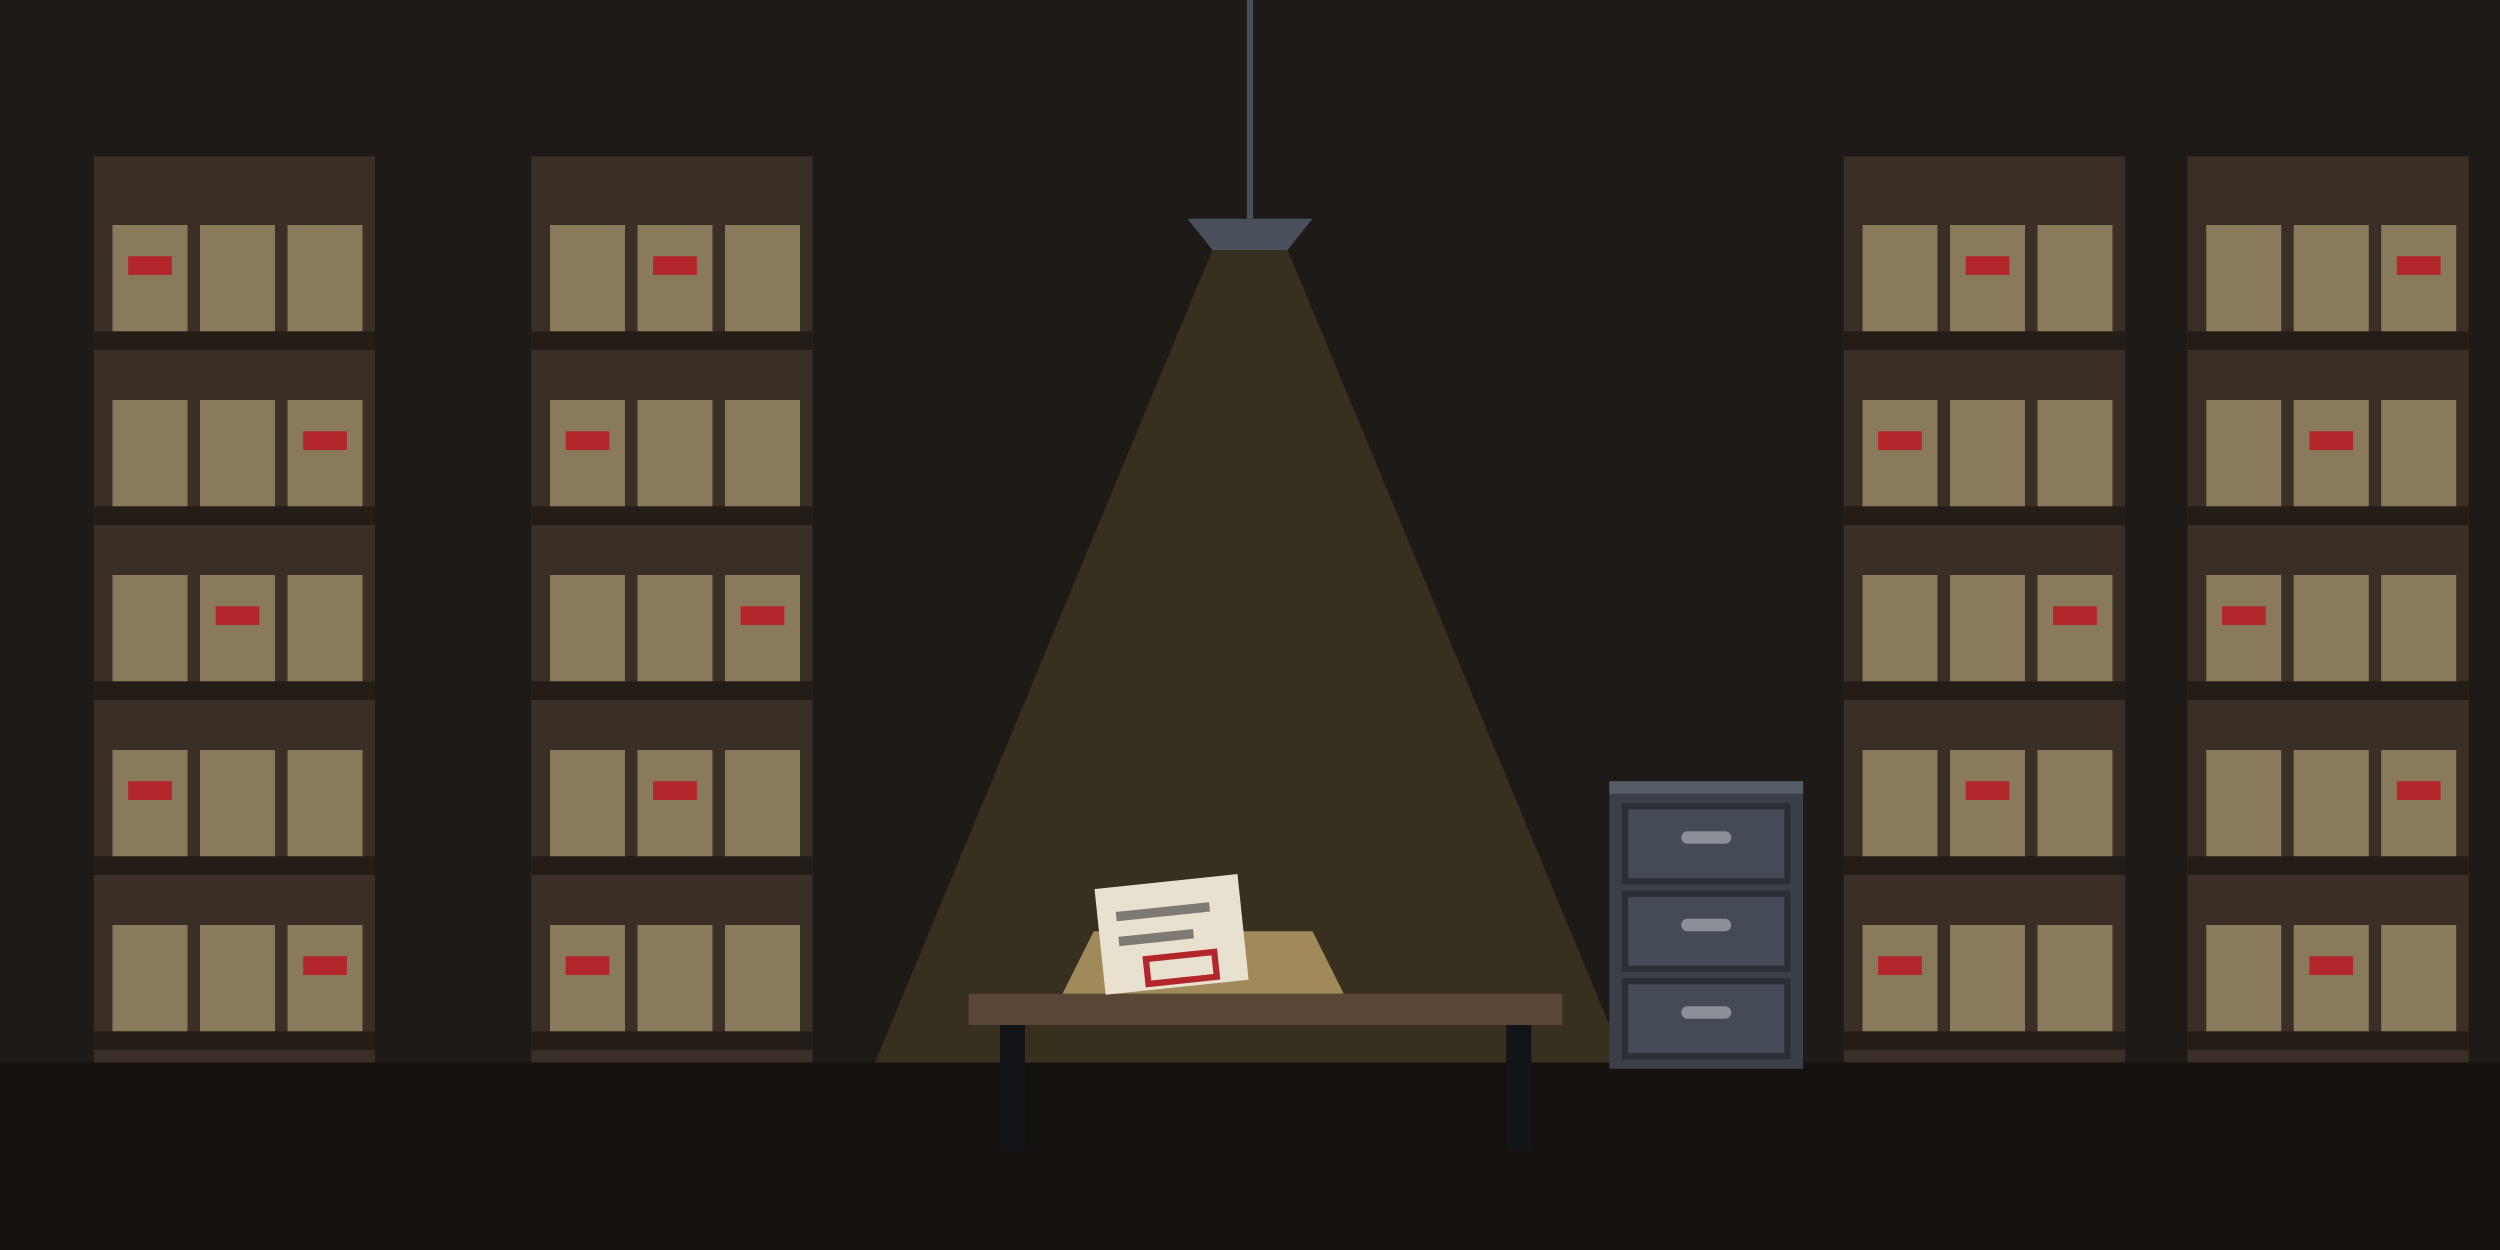
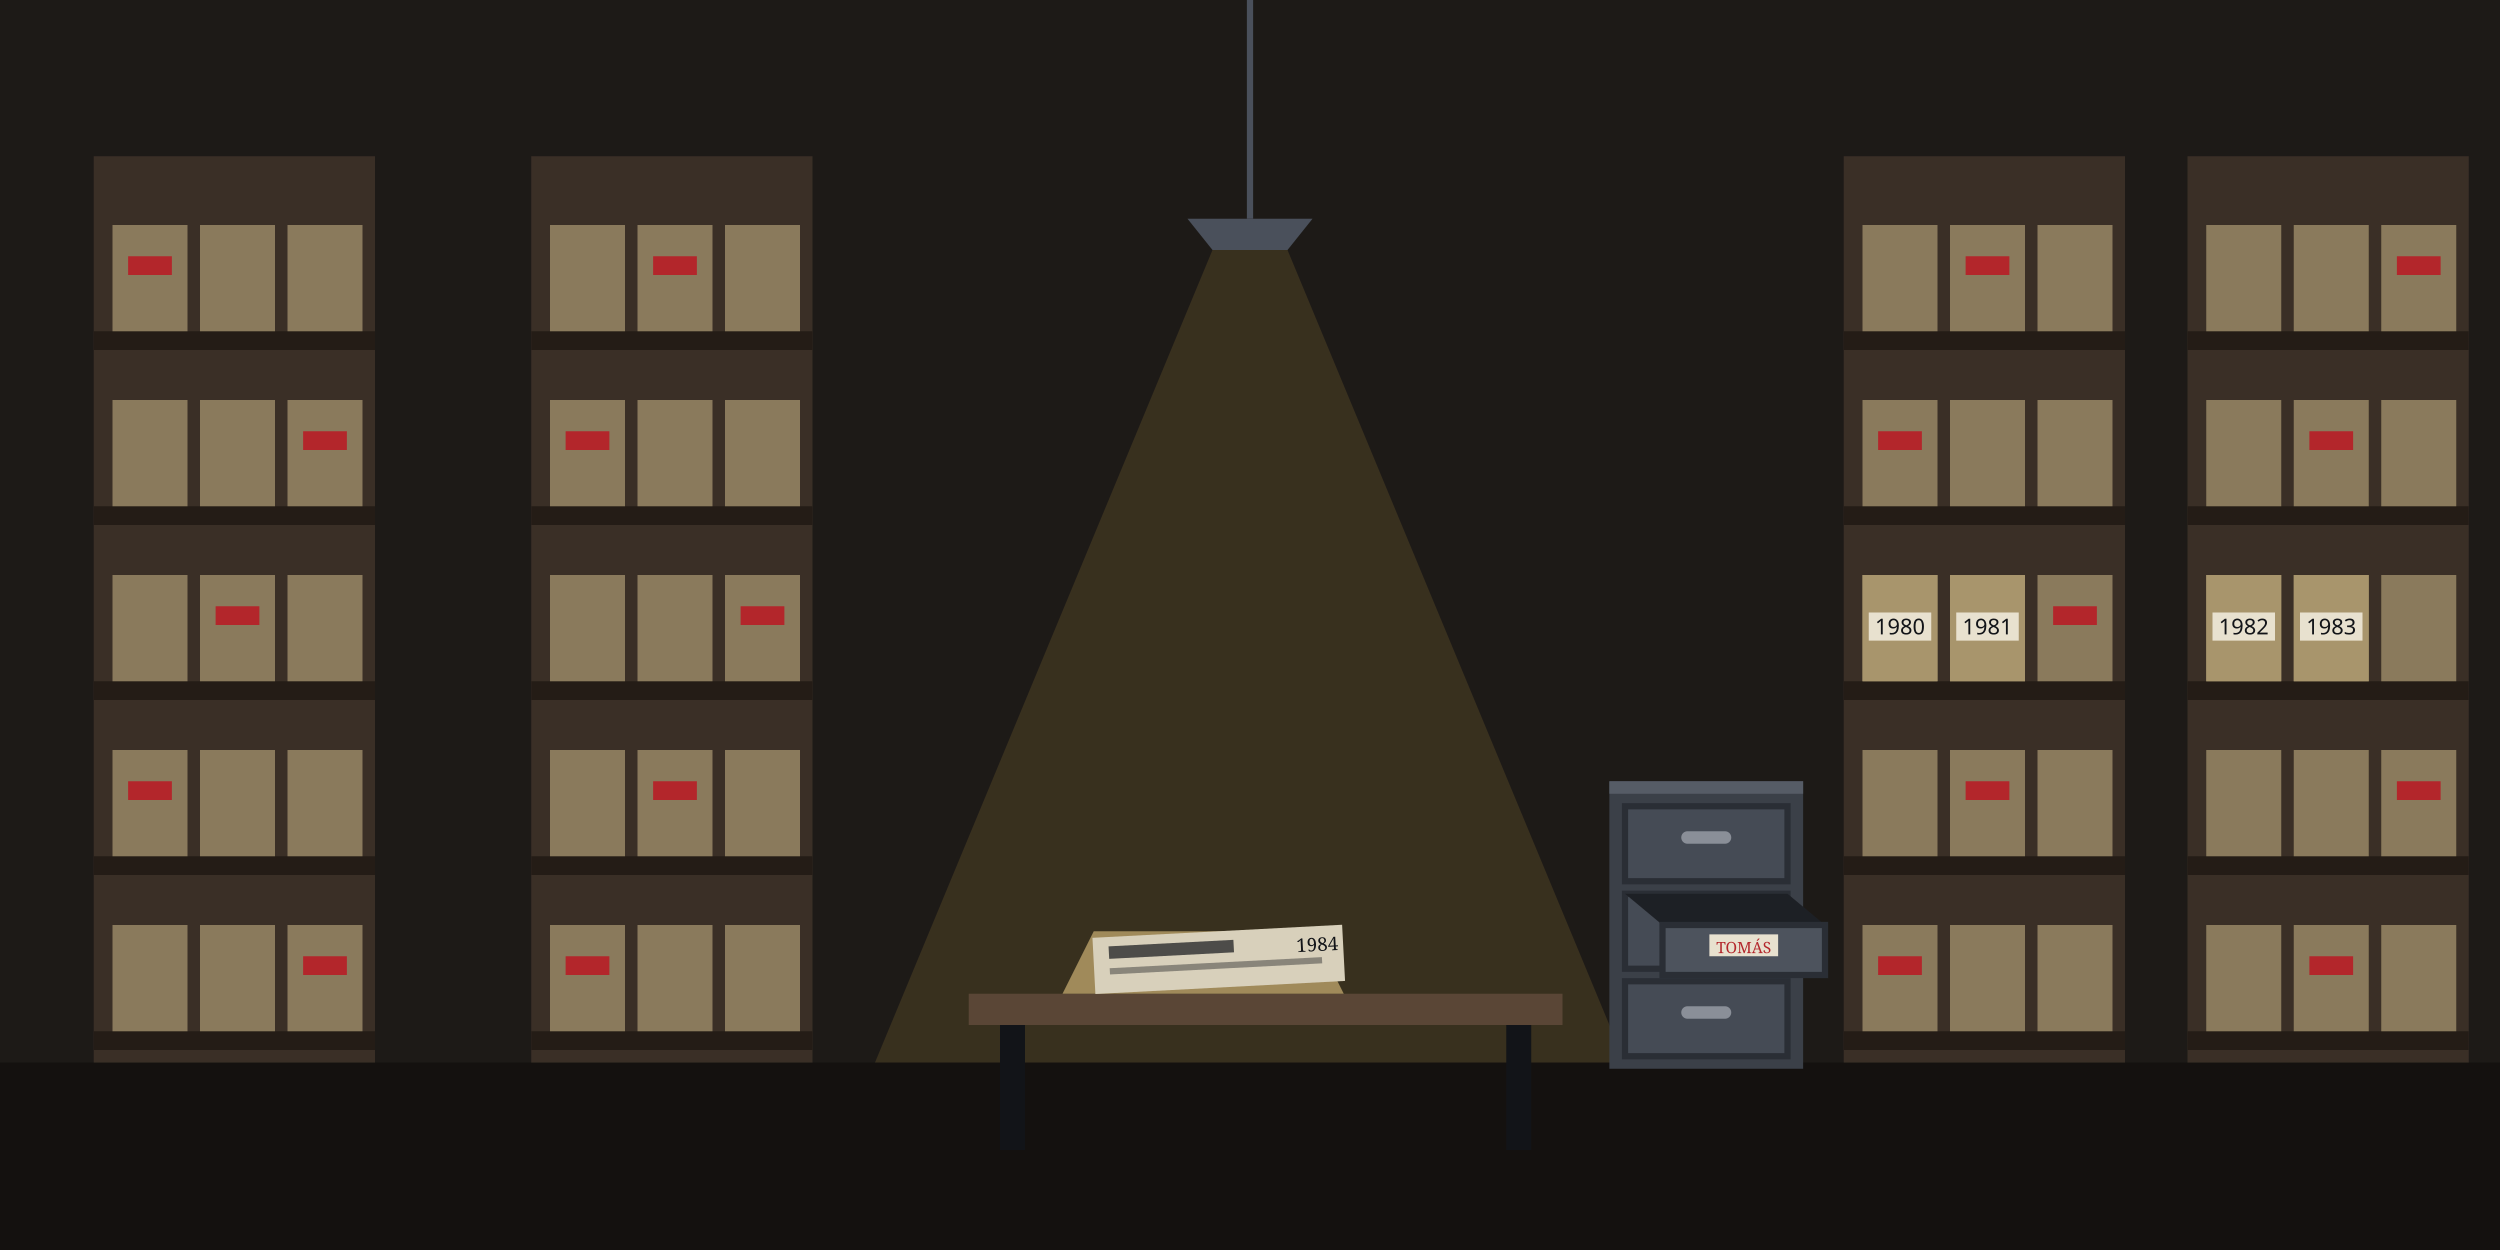
<svg xmlns="http://www.w3.org/2000/svg" viewBox="0 0 800 400" width="800" height="400">
  <defs />
  <rect width="800" height="400" fill="#1d1a17" />
  <rect y="340" width="800" height="60" fill="#14110f" />
  <rect x="30" y="50" width="90" height="290" fill="#3a2f26" />
  <rect x="30" y="106" width="90" height="6" fill="#241c16" />
  <rect x="36" y="72" width="24" height="34" fill="#8a7a5c" />
  <rect x="41" y="82" width="14" height="6" fill="#b3262b" />
  <rect x="64" y="72" width="24" height="34" fill="#8a7a5c" />
  <rect x="92" y="72" width="24" height="34" fill="#8a7a5c" />
  <rect x="30" y="162" width="90" height="6" fill="#241c16" />
  <rect x="36" y="128" width="24" height="34" fill="#8a7a5c" />
  <rect x="64" y="128" width="24" height="34" fill="#8a7a5c" />
  <rect x="92" y="128" width="24" height="34" fill="#8a7a5c" />
  <rect x="97" y="138" width="14" height="6" fill="#b3262b" />
  <rect x="30" y="218" width="90" height="6" fill="#241c16" />
  <rect x="36" y="184" width="24" height="34" fill="#8a7a5c" />
  <rect x="64" y="184" width="24" height="34" fill="#8a7a5c" />
  <rect x="69" y="194" width="14" height="6" fill="#b3262b" />
  <rect x="92" y="184" width="24" height="34" fill="#8a7a5c" />
  <rect x="30" y="274" width="90" height="6" fill="#241c16" />
  <rect x="36" y="240" width="24" height="34" fill="#8a7a5c" />
  <rect x="41" y="250" width="14" height="6" fill="#b3262b" />
  <rect x="64" y="240" width="24" height="34" fill="#8a7a5c" />
  <rect x="92" y="240" width="24" height="34" fill="#8a7a5c" />
  <rect x="30" y="330" width="90" height="6" fill="#241c16" />
  <rect x="36" y="296" width="24" height="34" fill="#8a7a5c" />
  <rect x="64" y="296" width="24" height="34" fill="#8a7a5c" />
  <rect x="92" y="296" width="24" height="34" fill="#8a7a5c" />
  <rect x="97" y="306" width="14" height="6" fill="#b3262b" />
  <rect x="170" y="50" width="90" height="290" fill="#3a2f26" />
  <rect x="170" y="106" width="90" height="6" fill="#241c16" />
  <rect x="176" y="72" width="24" height="34" fill="#8a7a5c" />
  <rect x="204" y="72" width="24" height="34" fill="#8a7a5c" />
  <rect x="209" y="82" width="14" height="6" fill="#b3262b" />
  <rect x="232" y="72" width="24" height="34" fill="#8a7a5c" />
  <rect x="170" y="162" width="90" height="6" fill="#241c16" />
  <rect x="176" y="128" width="24" height="34" fill="#8a7a5c" />
  <rect x="181" y="138" width="14" height="6" fill="#b3262b" />
  <rect x="204" y="128" width="24" height="34" fill="#8a7a5c" />
  <rect x="232" y="128" width="24" height="34" fill="#8a7a5c" />
  <rect x="170" y="218" width="90" height="6" fill="#241c16" />
  <rect x="176" y="184" width="24" height="34" fill="#8a7a5c" />
  <rect x="204" y="184" width="24" height="34" fill="#8a7a5c" />
  <rect x="232" y="184" width="24" height="34" fill="#8a7a5c" />
  <rect x="237" y="194" width="14" height="6" fill="#b3262b" />
  <rect x="170" y="274" width="90" height="6" fill="#241c16" />
  <rect x="176" y="240" width="24" height="34" fill="#8a7a5c" />
  <rect x="204" y="240" width="24" height="34" fill="#8a7a5c" />
  <rect x="209" y="250" width="14" height="6" fill="#b3262b" />
  <rect x="232" y="240" width="24" height="34" fill="#8a7a5c" />
  <rect x="170" y="330" width="90" height="6" fill="#241c16" />
  <rect x="176" y="296" width="24" height="34" fill="#8a7a5c" />
  <rect x="181" y="306" width="14" height="6" fill="#b3262b" />
  <rect x="204" y="296" width="24" height="34" fill="#8a7a5c" />
  <rect x="232" y="296" width="24" height="34" fill="#8a7a5c" />
  <rect x="590" y="50" width="90" height="290" fill="#3a2f26" />
  <rect x="590" y="106" width="90" height="6" fill="#241c16" />
  <rect x="596" y="72" width="24" height="34" fill="#8a7a5c" />
  <rect x="624" y="72" width="24" height="34" fill="#8a7a5c" />
  <rect x="629" y="82" width="14" height="6" fill="#b3262b" />
  <rect x="652" y="72" width="24" height="34" fill="#8a7a5c" />
  <rect x="590" y="162" width="90" height="6" fill="#241c16" />
  <rect x="596" y="128" width="24" height="34" fill="#8a7a5c" />
  <rect x="601" y="138" width="14" height="6" fill="#b3262b" />
  <rect x="624" y="128" width="24" height="34" fill="#8a7a5c" />
  <rect x="652" y="128" width="24" height="34" fill="#8a7a5c" />
  <rect x="590" y="218" width="90" height="6" fill="#241c16" />
  <rect x="596" y="184" width="24" height="34" fill="#8a7a5c" />
  <rect x="624" y="184" width="24" height="34" fill="#8a7a5c" />
  <rect x="652" y="184" width="24" height="34" fill="#8a7a5c" />
  <rect x="657" y="194" width="14" height="6" fill="#b3262b" />
  <rect x="590" y="274" width="90" height="6" fill="#241c16" />
  <rect x="596" y="240" width="24" height="34" fill="#8a7a5c" />
  <rect x="624" y="240" width="24" height="34" fill="#8a7a5c" />
  <rect x="629" y="250" width="14" height="6" fill="#b3262b" />
  <rect x="652" y="240" width="24" height="34" fill="#8a7a5c" />
  <rect x="590" y="330" width="90" height="6" fill="#241c16" />
  <rect x="596" y="296" width="24" height="34" fill="#8a7a5c" />
  <rect x="601" y="306" width="14" height="6" fill="#b3262b" />
  <rect x="624" y="296" width="24" height="34" fill="#8a7a5c" />
  <rect x="652" y="296" width="24" height="34" fill="#8a7a5c" />
  <rect x="700" y="50" width="90" height="290" fill="#3a2f26" />
  <rect x="700" y="106" width="90" height="6" fill="#241c16" />
  <rect x="706" y="72" width="24" height="34" fill="#8a7a5c" />
  <rect x="734" y="72" width="24" height="34" fill="#8a7a5c" />
  <rect x="762" y="72" width="24" height="34" fill="#8a7a5c" />
  <rect x="767" y="82" width="14" height="6" fill="#b3262b" />
  <rect x="700" y="162" width="90" height="6" fill="#241c16" />
  <rect x="706" y="128" width="24" height="34" fill="#8a7a5c" />
  <rect x="734" y="128" width="24" height="34" fill="#8a7a5c" />
  <rect x="739" y="138" width="14" height="6" fill="#b3262b" />
  <rect x="762" y="128" width="24" height="34" fill="#8a7a5c" />
  <rect x="700" y="218" width="90" height="6" fill="#241c16" />
  <rect x="706" y="184" width="24" height="34" fill="#8a7a5c" />
  <rect x="711" y="194" width="14" height="6" fill="#b3262b" />
  <rect x="734" y="184" width="24" height="34" fill="#8a7a5c" />
  <rect x="762" y="184" width="24" height="34" fill="#8a7a5c" />
  <rect x="700" y="274" width="90" height="6" fill="#241c16" />
  <rect x="706" y="240" width="24" height="34" fill="#8a7a5c" />
  <rect x="734" y="240" width="24" height="34" fill="#8a7a5c" />
  <rect x="762" y="240" width="24" height="34" fill="#8a7a5c" />
  <rect x="767" y="250" width="14" height="6" fill="#b3262b" />
  <rect x="700" y="330" width="90" height="6" fill="#241c16" />
  <rect x="706" y="296" width="24" height="34" fill="#8a7a5c" />
  <rect x="734" y="296" width="24" height="34" fill="#8a7a5c" />
  <rect x="739" y="306" width="14" height="6" fill="#b3262b" />
  <rect x="762" y="296" width="24" height="34" fill="#8a7a5c" />
+   <rect x="596" y="184" width="24" height="34" fill="#a8956c" />
+   <rect x="598" y="196" width="20" height="9" fill="#e8e1cf" />
+   <text x="608" y="203" font-family="sans-serif" font-size="7" fill="#121418" text-anchor="middle">1980</text>
+   <rect x="624" y="184" width="24" height="34" fill="#a8956c" />
+   <rect x="626" y="196" width="20" height="9" fill="#e8e1cf" />
+   <text x="636" y="203" font-family="sans-serif" font-size="7" fill="#121418" text-anchor="middle">1981</text>
+   <rect x="706" y="184" width="24" height="34" fill="#a8956c" />
+   <rect x="708" y="196" width="20" height="9" fill="#e8e1cf" />
+   <text x="718" y="203" font-family="sans-serif" font-size="7" fill="#121418" text-anchor="middle">1982</text>
+   <rect x="734" y="184" width="24" height="34" fill="#a8956c" />
+   <rect x="736" y="196" width="20" height="9" fill="#e8e1cf" />
+   <text x="746" y="203" font-family="sans-serif" font-size="7" fill="#121418" text-anchor="middle">1983</text>
  <path d="M 400 0 L 400 70" stroke="#4a505b" stroke-width="2" />
  <path d="M 380 70 L 420 70 L 412 80 L 388 80 Z" fill="#4a505b" />
  <path d="M 388 80 L 412 80 L 520 340 L 280 340 Z" fill="#f2c14e" opacity="0.13" />
  <rect x="310" y="318" width="190" height="10" fill="#5a4636" />
  <rect x="320" y="328" width="8" height="40" fill="#121418" />
  <rect x="482" y="328" width="8" height="40" fill="#121418" />
  <path d="M 340 318 L 350 298 L 420 298 L 430 318 Z" fill="#a08a5a" />
-   <rect x="352" y="282" width="46" height="34" fill="#e8e1cf" transform="rotate(-6 375 300)" />
-   <rect x="358" y="290" width="30" height="3" fill="#121418" opacity="0.5" transform="rotate(-6 375 300)" />
-   <rect x="358" y="298" width="24" height="3" fill="#121418" opacity="0.5" transform="rotate(-6 375 300)" />
-   <rect x="366" y="306" width="22" height="8" fill="none" stroke="#b3262b" stroke-width="2" transform="rotate(-6 375 300)" />
+   <rect x="350" y="298" width="80" height="18" fill="#d8d0bb" transform="rotate(-3 390 307)" />
+   <rect x="355" y="301" width="40" height="4" fill="#121418" opacity="0.7" transform="rotate(-3 390 307)" />
+   <rect x="355" y="308" width="68" height="2" fill="#121418" opacity="0.4" transform="rotate(-3 390 307)" />
+   <text x="415" y="306" font-family="Georgia, serif" font-size="6" fill="#121418" transform="rotate(-3 390 307)">1984</text>
  <rect x="515" y="250" width="62" height="92" fill="#3b4048" />
  <rect x="515" y="250" width="62" height="4" fill="#565c66" />
  <rect x="520" y="258" width="52" height="24" fill="#454b55" stroke="#2a2e35" stroke-width="2" />
  <rect x="538" y="266" width="16" height="4" rx="2" fill="#8a8f98" />
  <rect x="520" y="286" width="52" height="24" fill="#454b55" stroke="#2a2e35" stroke-width="2" />
  <rect x="538" y="294" width="16" height="4" rx="2" fill="#8a8f98" />
  <rect x="520" y="314" width="52" height="24" fill="#454b55" stroke="#2a2e35" stroke-width="2" />
  <rect x="538" y="322" width="16" height="4" rx="2" fill="#8a8f98" />
+   <path d="M 520 286 L 572 286 L 584 296 L 532 296 Z" fill="#1d2025" />
+   <rect x="532" y="296" width="52" height="16" fill="#4d535d" stroke="#2a2e35" stroke-width="2" />
+   <rect x="547" y="299" width="22" height="7" fill="#e8e1cf" />
+   <text x="558" y="305" font-family="Georgia, serif" font-size="5" fill="#b3262b" text-anchor="middle">TOMÁS</text>
</svg>
